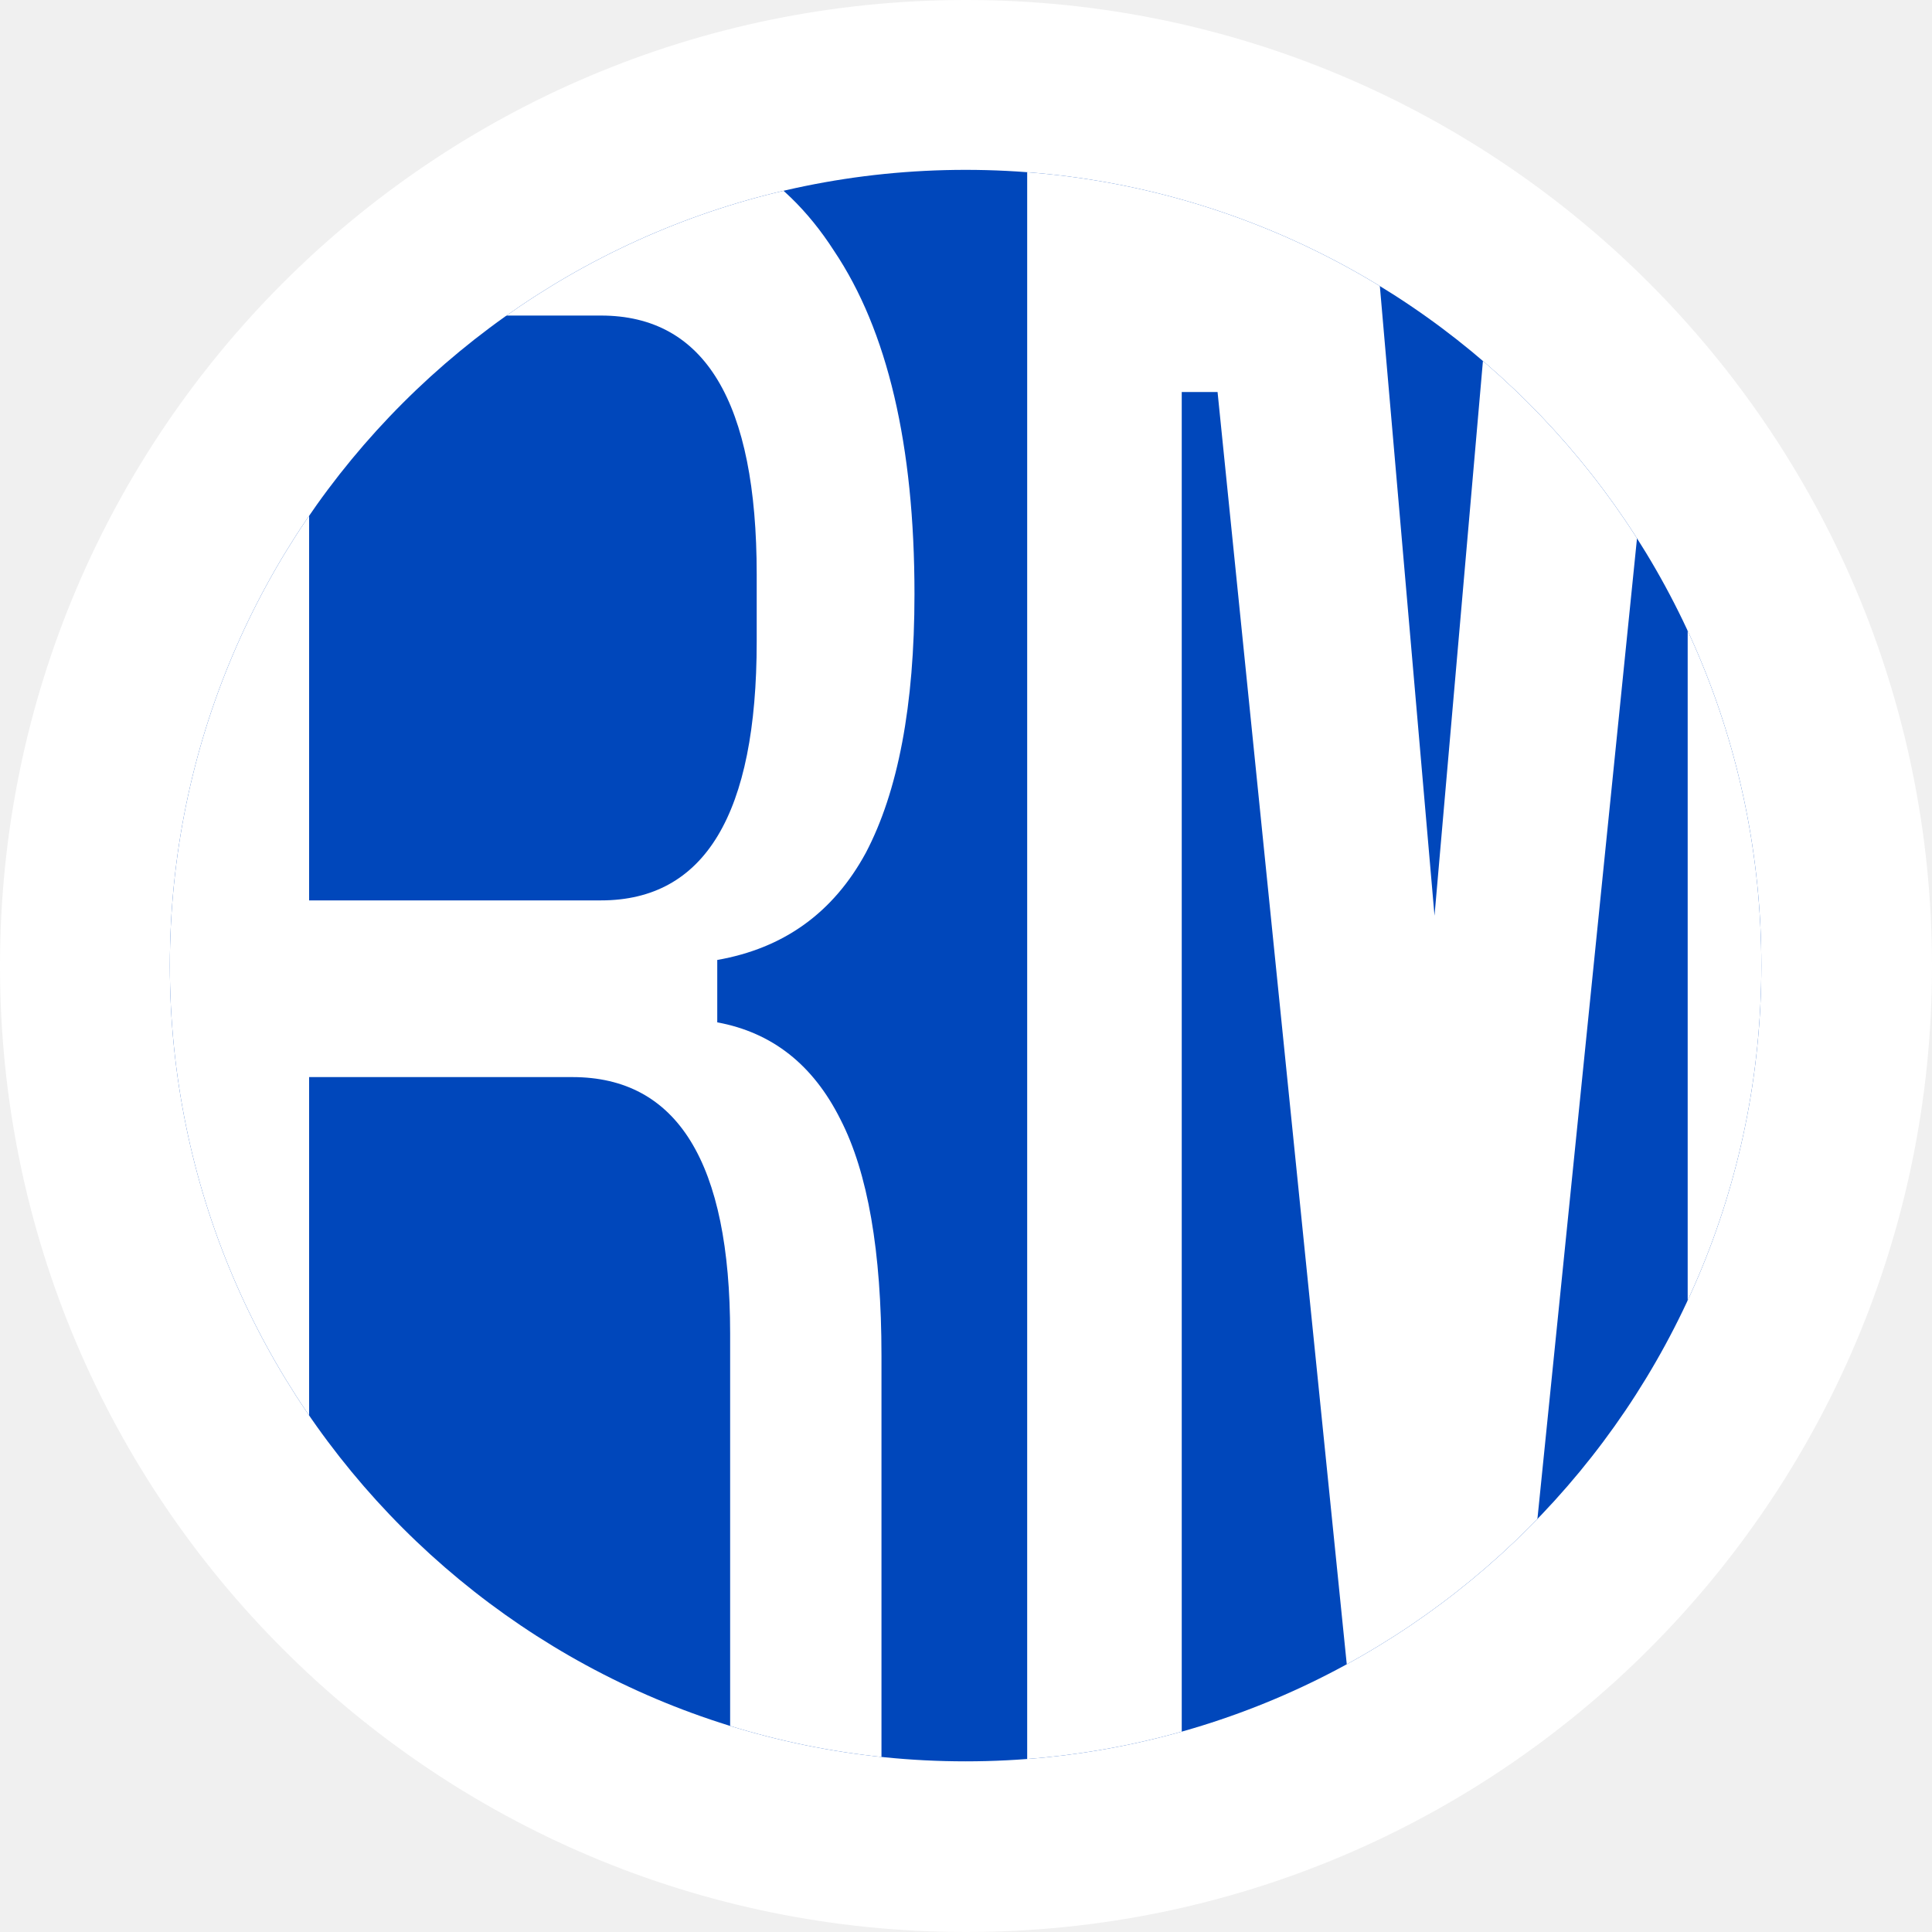
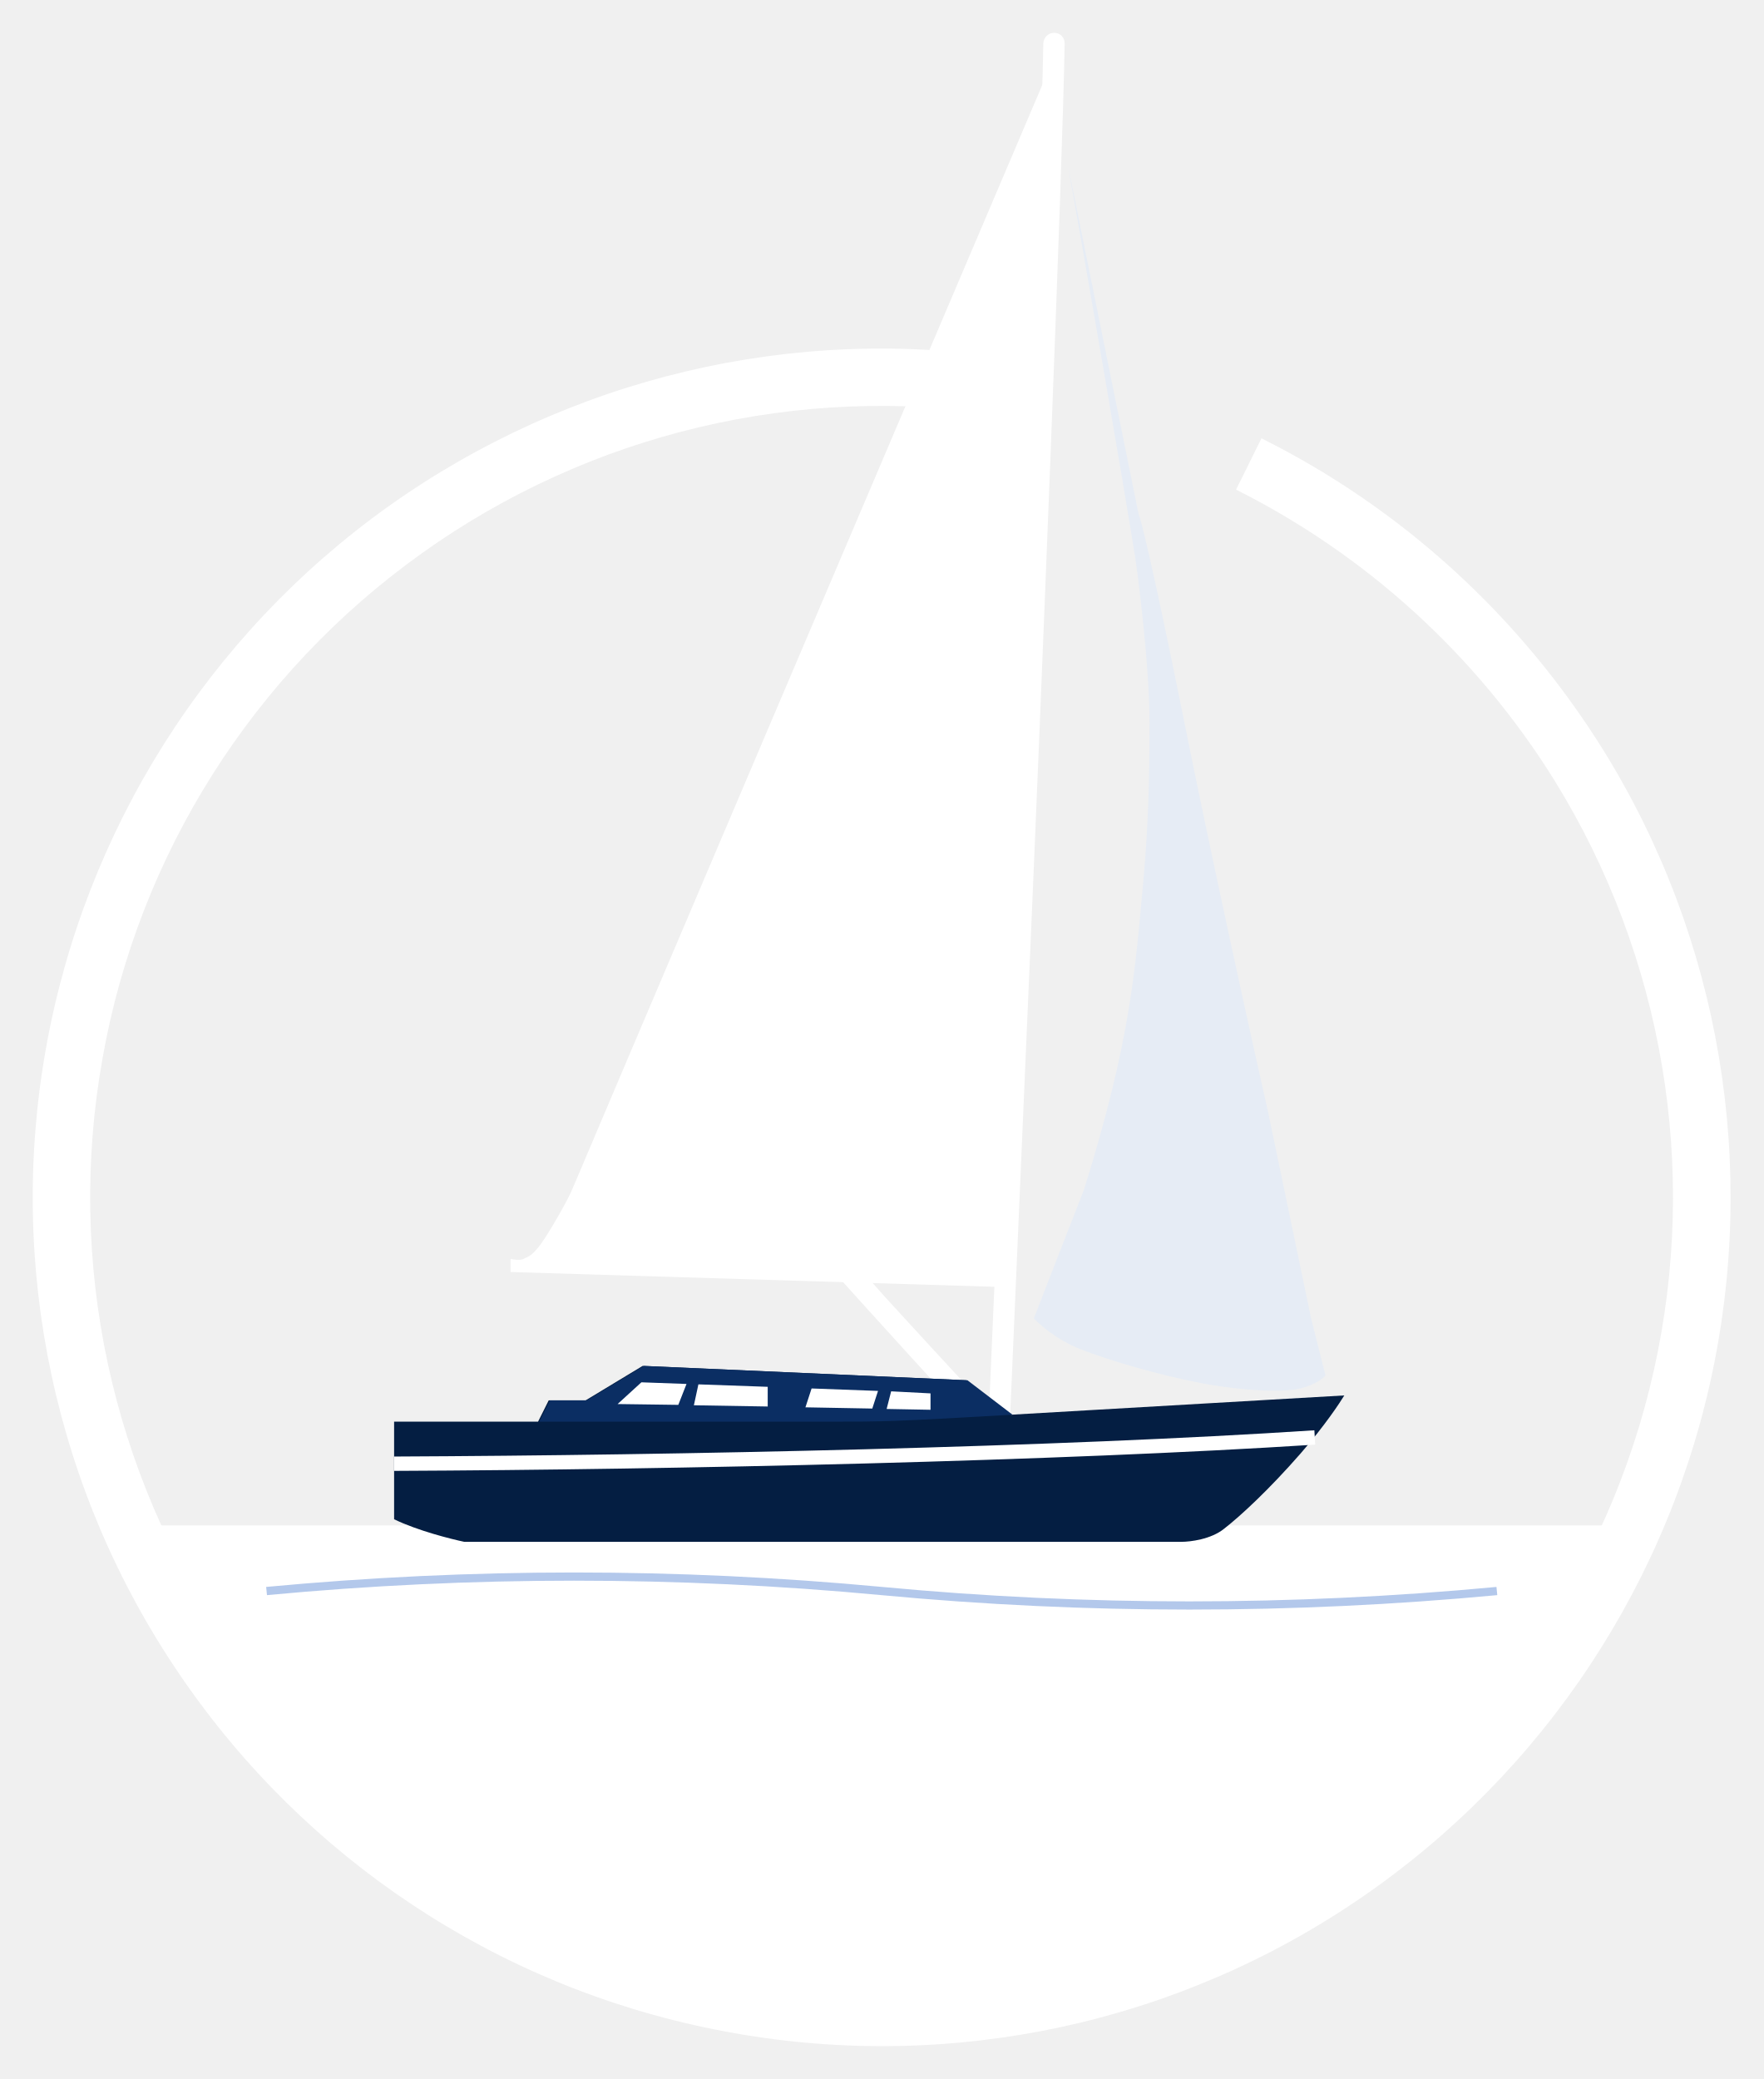
- <svg xmlns="http://www.w3.org/2000/svg" width="48" height="48" viewBox="0 0 48 48" fill="none">
-   <circle cx="24" cy="24" r="24" fill="white" />
-   <circle cx="23.99" cy="23.99" r="19.77" fill="#0047BB" />
-   <mask id="mw" style="mask-type:alpha" maskUnits="userSpaceOnUse" x="4" y="4" width="40" height="40">
-     <circle cx="23.99" cy="23.99" r="19.77" fill="white" />
-   </mask>
-   <g mask="url(#mw)">
-     <path d="M3.89 45.86V7.84H0.75V3.20H15.20C17.58 3.20 19.42 4.21 20.72 6.23C22.05 8.21 22.72 11.06 22.72 14.76C22.72 17.53 22.31 19.67 21.51 21.19C20.70 22.68 19.47 23.56 17.82 23.85V25.40C19.18 25.65 20.20 26.45 20.88 27.81C21.56 29.13 21.90 31.09 21.90 33.68V41.23V45.86H18.14V33.13C18.14 28.88 16.83 26.76 14.22 26.76H7.68V45.86H3.89ZM14.93 22.37C17.51 22.37 18.80 20.23 18.80 15.94V14.27C18.80 9.98 17.51 7.84 14.93 7.84H7.68V22.37H14.93Z" fill="white" />
-     <path d="M25.52 45.19V2.13H33.85L35.64 22.75L37.44 2.13H45.91V45.19H41.93V9.74H41.04L37.44 45.19H33.850L30.25 9.74H29.36V45.19H25.52Z" fill="white" />
-   </g>
+ <svg xmlns="http://www.w3.org/2000/svg" viewBox="85 38 430 507" fill="none">
+   <path d="M179.7 161.5C223.8 130.1 278.4 117.1 331.8 125.5L329.7 139.3C279.8 131.5 228.9 143.6 187.9 172.9C146.8 202.2 118.8 246.4 110 296.1C101.1 345.8 112.1 397 140.5 438.7C168.9 480.4 212.5 509.3 261.9 519.2C311.4 529.2 362.8 519.3 405.1 491.8C447.4 464.3 477.3 421.4 488.3 372.1C499.3 322.9 490.6 271.3 464.1 228.4C445.1 197.8 418.1 173.3 386.4 157.4L392.6 144.9C426.7 161.9 455.6 188.2 476 221C504.5 267 513.8 322.4 502 375.2C490.2 428 458.1 474.1 412.7 503.6C367.4 533.1 312.2 543.6 259.2 532.9C206.1 522.3 159.4 491.3 128.9 446.5C98.4 401.8 86.7 346.9 96.2 293.7C105.7 240.4 135.7 192.9 179.7 161.5Z" fill="white" />
+   <path d="M116.7 410H483.3C467.7 445.7 442.1 476 409.5 497.3C377 518.6 338.9 530 300 530C261.1 530 223 518.6 190.5 497.3C157.9 476 132.3 445.7 116.7 410Z" fill="white" />
+   <path d="M149.9 425C200 420.3 250 420.3 300.1 425C350 429.7 400 429.7 449.9 425L450.1 427C400 431.7 350 431.7 299.9 427C250 422.3 200 422.3 150.1 427L149.9 425Z" fill="#0047BB" fill-opacity="0.3" />
+   <path d="M404.7 359.5L408.2 373.4C407.8 374 406 375.6 402.1 376.6C397.1 377.8 385.6 376.9 376.9 375.1C368.1 373.4 355.7 369.9 348.4 367C342.6 364.7 338.5 361 337.1 359.5L343.2 343.8L349.3 328.2C360.9 291 361.8 274.2 363.8 252.8C365 239.3 365.3 228.4 365.3 214.2C365.3 200 362.4 177.7 361.8 173.9C359.2 157.4 349.9 103.6 345.5 78.8L362.6 163.2C363.3 164.9 366.3 177.1 373.1 210.7C379.8 244.3 390 290.6 394.3 309.6L404.7 359.5Z" fill="#E6ECF5" />
+   <path d="M330.7 351.9L209.5 348.2V345C210.3 345.2 212 345.4 212.7 345C213.6 344.4 214.4 344.7 216.8 341.5C219.1 338.3 223.4 330.8 224.6 327.9C225.5 325.6 302.9 143.8 341.5 53.2L330.7 351.9Z" fill="white" />
+   <path d="M342.1 46C343.5 46 344.7 47.2 344.6 48.7C344.2 76.8 338.6 215.7 335.9 277.2V277.2L331 390.6C331 392.1 329.7 393.2 328.3 393.1C326.9 393.1 325.7 391.8 325.8 390.4L330.7 277C333.4 215.4 339 76.6 339.4 48.6C339.5 47.1 340.6 46 342.1 46Z" fill="white" />
+   <path d="M286.4 340.2C287.6 339.8 288.9 340.4 289.5 341.4C289.5 341.4 289.5 341.5 289.5 341.5C289.7 341.7 289.9 342 290.2 342.3C290.8 343 291.7 344 292.7 345.2C294.9 347.6 297.8 350.9 301 354.5C307.5 361.6 315.3 370.1 320.5 375.7C321.4 376.8 321.4 378.5 320.3 379.4C319.2 380.4 317.6 380.3 316.6 379.3C311.4 373.6 303.7 365.2 297.2 358C293.9 354.4 291 351.1 288.8 348.7C287.7 347.4 286.9 346.4 286.2 345.7C285.9 345.3 285.6 345 285.4 344.7C285.3 344.6 285.2 344.5 285.2 344.3C285.1 344.3 284.9 344 284.7 343.5C284.3 342.2 285 340.7 286.4 340.2ZM289.7 341.9C289.7 341.8 289.6 341.7 289.6 341.7C289.6 341.7 289.7 341.8 289.7 341.9Z" fill="white" />
+   <path d="M331.6 383L320.6 374.6L241.7 371.1L227.8 379.5H218.8L216.2 384.7H181.1V408.5C186.9 411.3 194.9 413.3 198.2 414C231.7 414 301.3 414 311.6 414C321.8 414 356.8 414 373.1 414C375.2 414 380.3 413.4 383.5 410.8C387.6 407.6 394.5 401.2 402.1 392.5C408.1 385.6 411.7 380.1 412.8 378.3L331.6 383Z" fill="#041E42" />
+   <path d="M216.5 384.7L219.1 379.5H228.1L242 371.1L320.9 374.6L331.9 383C302 384.7 301.4 384.7 285.8 384.7C273.2 384.7 224.2 384.7 216.5 384.7Z" fill="#0B2E63" />
+   <path d="M235.6 380.4L241.4 375.1L252.4 375.5L250.4 380.6L235.6 380.4ZM311.9 377.8V381.8L301.2 381.6L302.3 377.3L311.9 377.8ZM255.3 375.6L254.2 380.7L272.2 381V376.2L255.3 375.6ZM299.1 377.2L297.7 381.5L281.4 381.2L282.9 376.6L299.1 377.2Z" fill="white" />
+   <path d="M405.7 390.3C343.6 394.3 250.7 396.4 181.1 396.7L181.1 393.2C250.7 392.9 343.4 390.9 405.5 386.8L405.7 390.3Z" fill="white" />
</svg>
